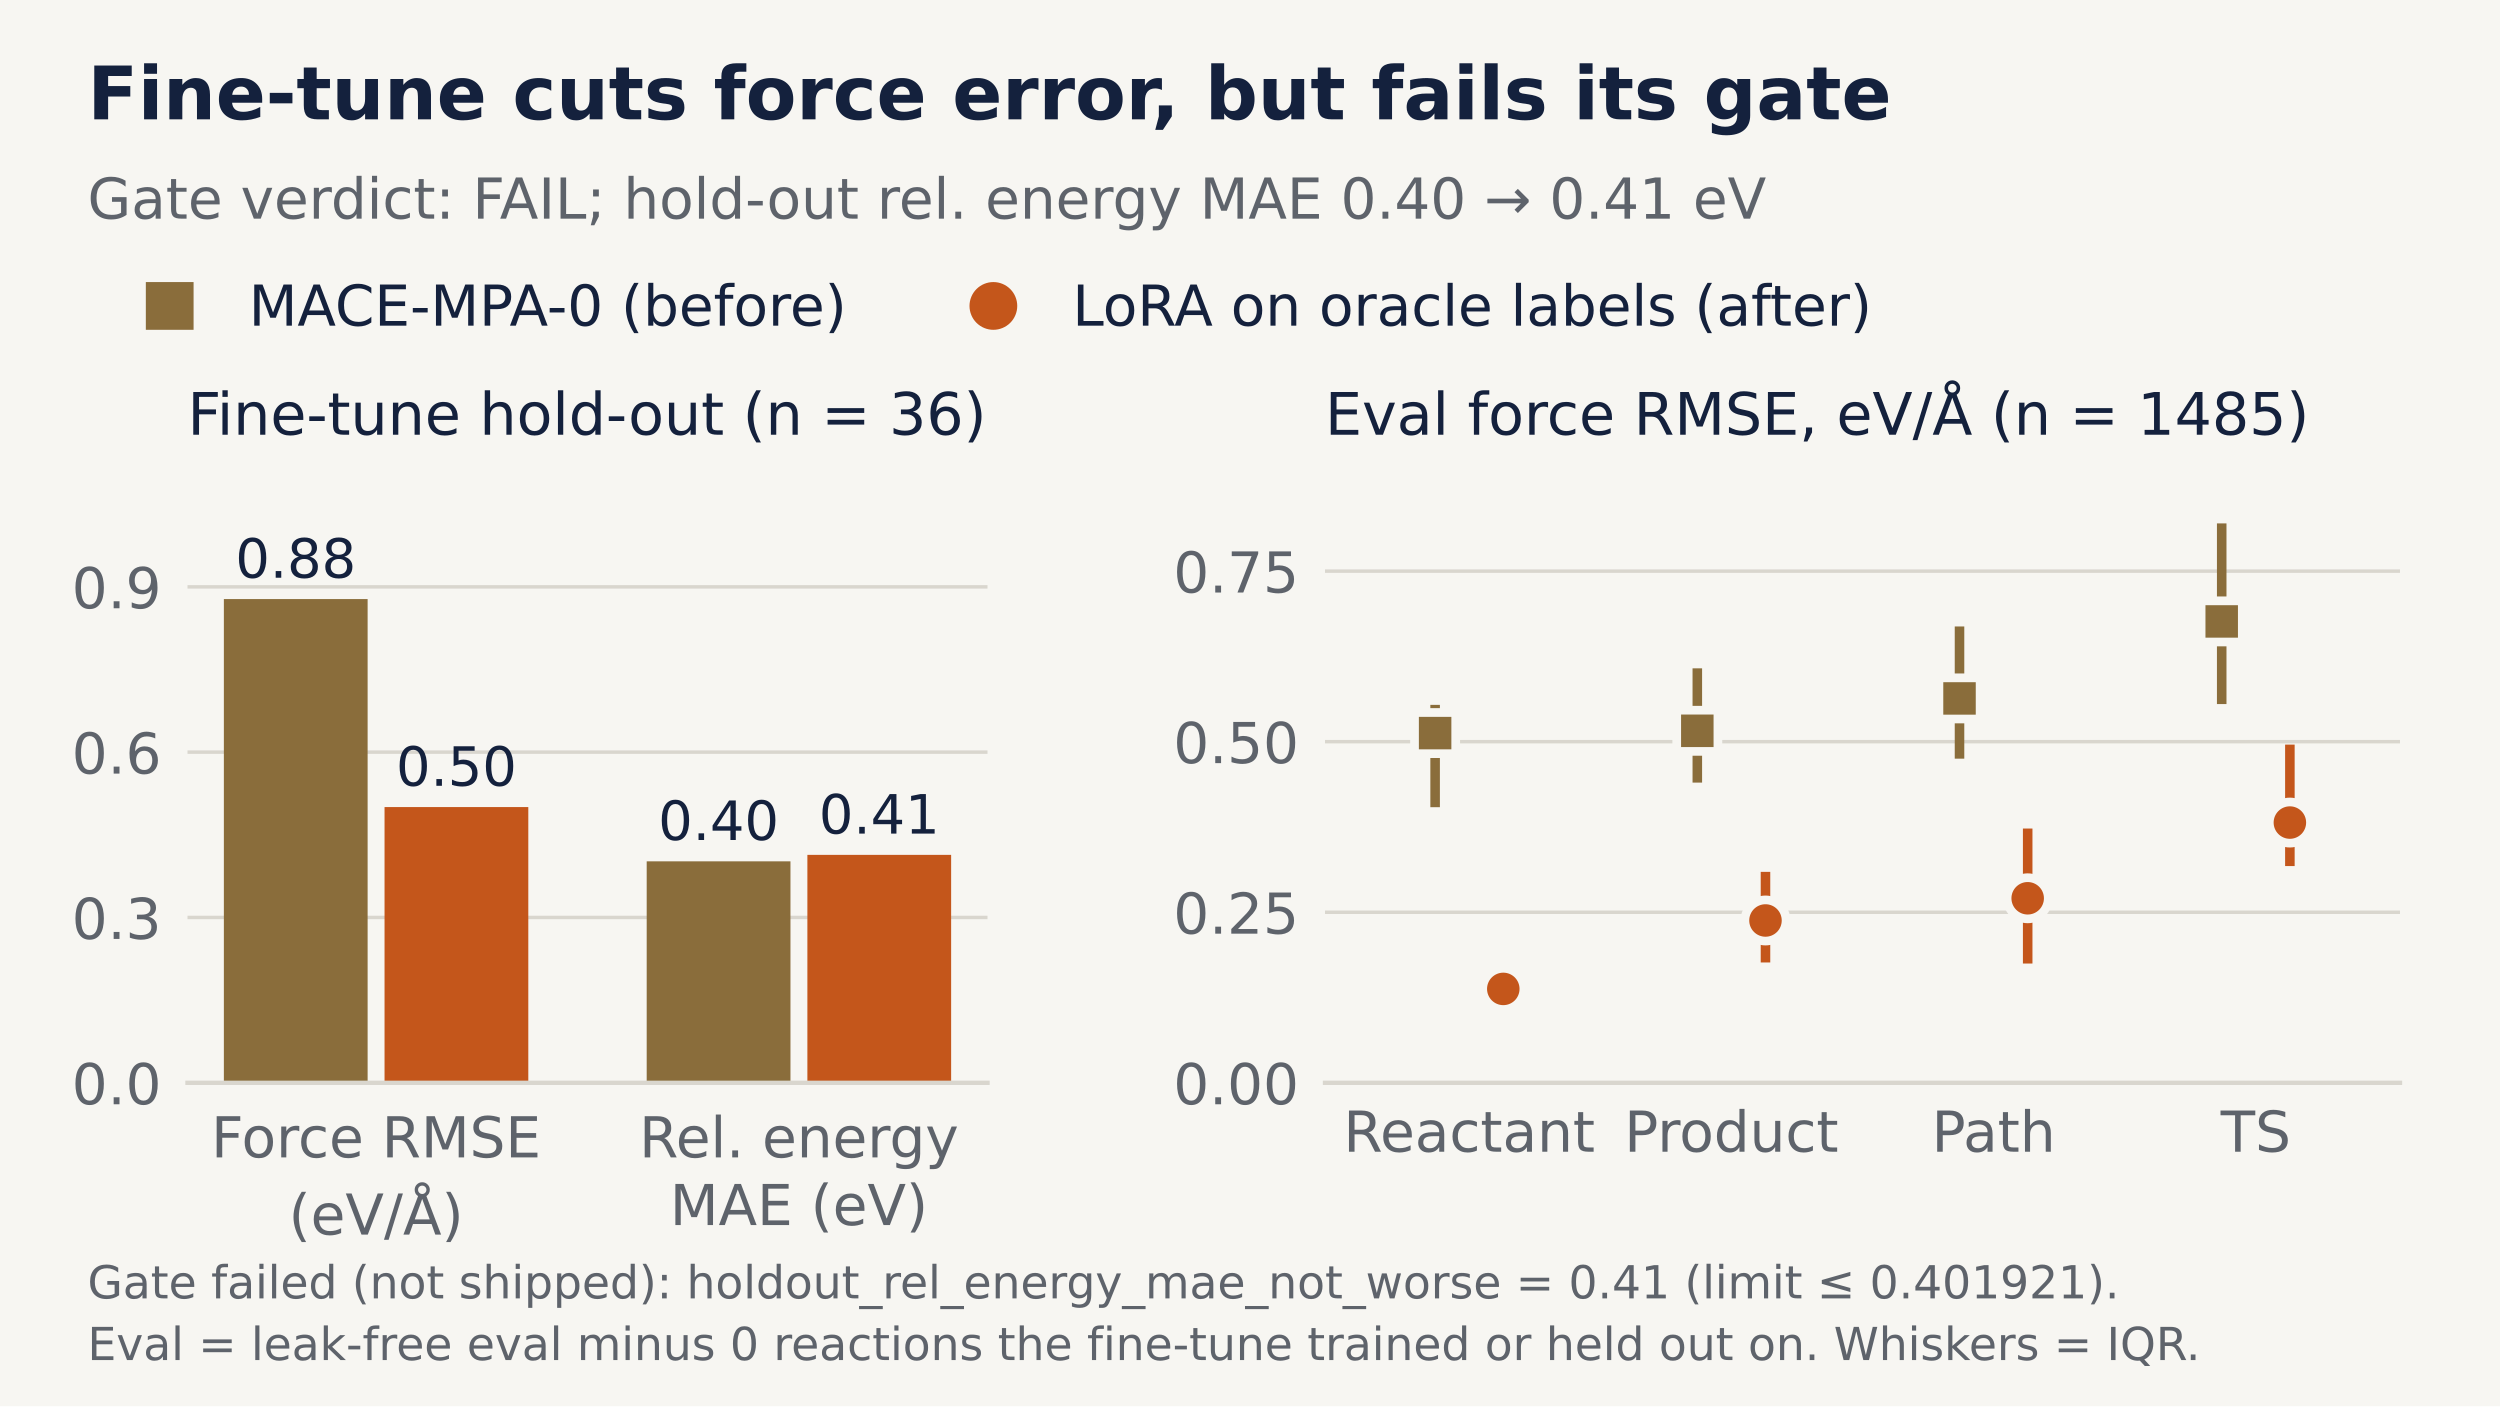
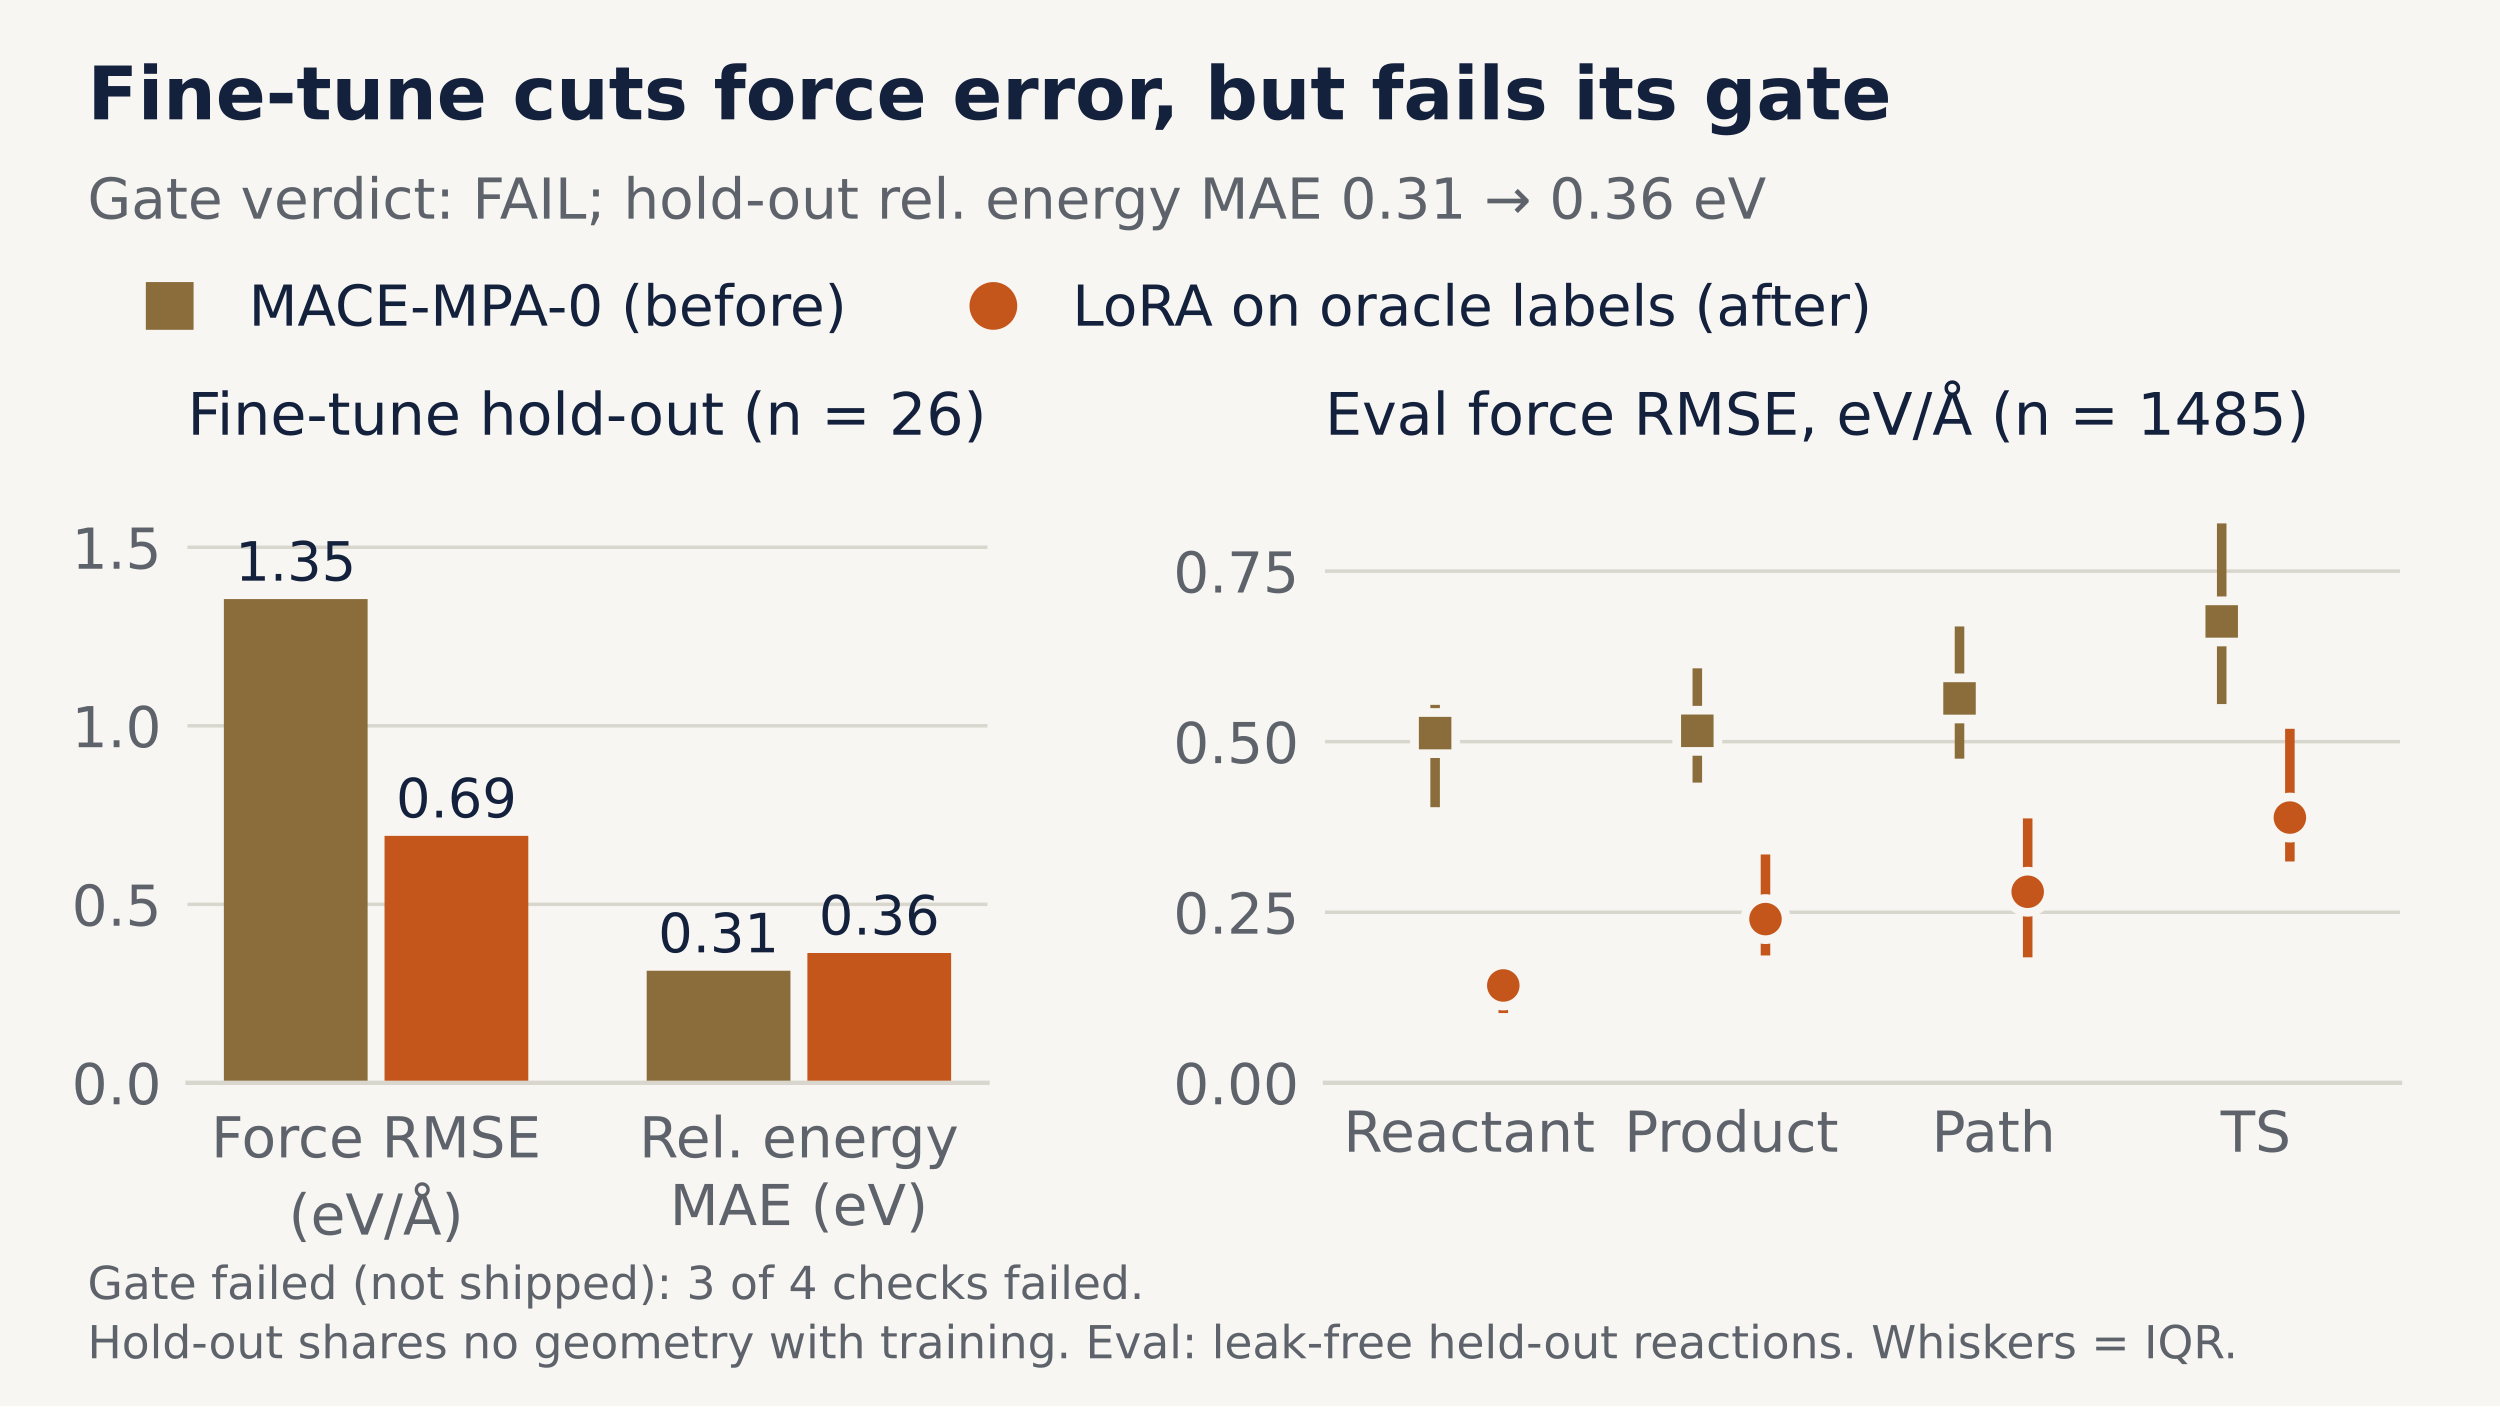
<svg xmlns="http://www.w3.org/2000/svg" xmlns:xlink="http://www.w3.org/1999/xlink" width="576pt" height="324pt" viewBox="0 0 576 324" version="1.1">
  <defs>
    <style type="text/css">*{stroke-linejoin: round; stroke-linecap: butt}</style>
  </defs>
  <g id="figure_1">
    <g id="patch_1">
      <path d="M 0 324  L 576 324  L 576 0  L 0 0  z " style="fill: #f7f6f2" />
    </g>
    <g id="axes_1">
      <g id="patch_2">
        <path d="M 43.2 249.48  L 227.52 249.48  L 227.52 110.16  L 43.2 110.16  z " style="fill: #f7f6f2" />
      </g>
      <g id="matplotlib.axis_1">
        <g id="xtick_1">
          <g id="line2d_1" />
          <g id="text_1">
            <text style="font-size: 13px; font-family: 'DejaVu Sans'; fill: #5e636b" transform="translate(48.63886 266.6582)">Force RMSE</text>
            <text style="font-size: 13px; font-family: 'DejaVu Sans'; fill: #5e636b" transform="translate(66.49558 284.4515)">(eV/Å)</text>
          </g>
        </g>
        <g id="xtick_2">
          <g id="line2d_2" />
          <g id="text_2">
            <text style="font-size: 13px; font-family: 'DejaVu Sans'; fill: #5e636b" transform="translate(147.258 266.6592)">Rel. energy</text>
            <text style="font-size: 13px; font-family: 'DejaVu Sans'; fill: #5e636b" transform="translate(154.3247 282.2618)">MAE (eV)</text>
          </g>
        </g>
      </g>
      <g id="matplotlib.axis_2">
        <g id="ytick_1">
          <g id="line2d_3">
-             <path d="M 43.2 249.48  L 227.52 249.48  " clip-path="url(#p7877c7c1c4)" style="fill: none; stroke: #d9d6ce; stroke-width: 0.8; stroke-linecap: round" />
+             <path d="M 43.2 249.48  L 227.52 249.48  " clip-path="url(#p07f64a4554)" style="fill: none; stroke: #d9d6ce; stroke-width: 0.8; stroke-linecap: round" />
          </g>
          <g id="line2d_4" />
          <g id="text_3">
            <text style="font-size: 13px; font-family: 'DejaVu Sans'; text-anchor: end; fill: #5e636b" x="37.2" y="254.418" transform="rotate(-0 37.2 254.4185)">0.0</text>
          </g>
        </g>
        <g id="ytick_2">
          <g id="line2d_5">
-             <path d="M 43.2 211.389  L 227.52 211.389  " clip-path="url(#p7877c7c1c4)" style="fill: none; stroke: #d9d6ce; stroke-width: 0.8; stroke-linecap: round" />
+             <path d="M 43.2 208.352  L 227.52 208.352  " clip-path="url(#p07f64a4554)" style="fill: none; stroke: #d9d6ce; stroke-width: 0.8; stroke-linecap: round" />
          </g>
          <g id="line2d_6" />
          <g id="text_4">
-             <text style="font-size: 13px; font-family: 'DejaVu Sans'; text-anchor: end; fill: #5e636b" x="37.2" y="216.328" transform="rotate(-0 37.2 216.3277)">0.3</text>
+             <text style="font-size: 13px; font-family: 'DejaVu Sans'; text-anchor: end; fill: #5e636b" x="37.2" y="213.29" transform="rotate(-0 37.2 213.2901)">0.5</text>
          </g>
        </g>
        <g id="ytick_3">
          <g id="line2d_7">
-             <path d="M 43.2 173.298  L 227.52 173.298  " clip-path="url(#p7877c7c1c4)" style="fill: none; stroke: #d9d6ce; stroke-width: 0.8; stroke-linecap: round" />
+             <path d="M 43.2 167.223  L 227.52 167.223  " clip-path="url(#p07f64a4554)" style="fill: none; stroke: #d9d6ce; stroke-width: 0.8; stroke-linecap: round" />
          </g>
          <g id="line2d_8" />
          <g id="text_5">
-             <text style="font-size: 13px; font-family: 'DejaVu Sans'; text-anchor: end; fill: #5e636b" x="37.2" y="178.237" transform="rotate(-0 37.2 178.2368)">0.6</text>
+             <text style="font-size: 13px; font-family: 'DejaVu Sans'; text-anchor: end; fill: #5e636b" x="37.2" y="172.162" transform="rotate(-0 37.2 172.1617)">1.0</text>
          </g>
        </g>
        <g id="ytick_4">
          <g id="line2d_9">
-             <path d="M 43.2 135.208  L 227.52 135.208  " clip-path="url(#p7877c7c1c4)" style="fill: none; stroke: #d9d6ce; stroke-width: 0.8; stroke-linecap: round" />
+             <path d="M 43.2 126.095  L 227.52 126.095  " clip-path="url(#p07f64a4554)" style="fill: none; stroke: #d9d6ce; stroke-width: 0.8; stroke-linecap: round" />
          </g>
          <g id="line2d_10" />
          <g id="text_6">
-             <text style="font-size: 13px; font-family: 'DejaVu Sans'; text-anchor: end; fill: #5e636b" x="37.2" y="140.146" transform="rotate(-0 37.2 140.146)">0.9</text>
+             <text style="font-size: 13px; font-family: 'DejaVu Sans'; text-anchor: end; fill: #5e636b" x="37.2" y="131.033" transform="rotate(-0 37.2 131.0333)">1.5</text>
          </g>
        </g>
      </g>
      <g id="patch_3">
-         <path d="M 51.578 249.48  L 84.701 249.48  L 84.701 138.024  L 51.578 138.024  z " clip-path="url(#p7877c7c1c4)" style="fill: #8a6d3b" />
+         <path d="M 51.578 249.48  L 84.701 249.48  L 84.701 138.024  L 51.578 138.024  z " clip-path="url(#p07f64a4554)" style="fill: #8a6d3b" />
      </g>
      <g id="patch_4">
-         <path d="M 88.598 249.48  L 121.721 249.48  L 121.721 185.955  L 88.598 185.955  z " clip-path="url(#p7877c7c1c4)" style="fill: #c4561b" />
+         <path d="M 88.598 249.48  L 121.721 249.48  L 121.721 192.577  L 88.598 192.577  z " clip-path="url(#p07f64a4554)" style="fill: #c4561b" />
      </g>
      <g id="patch_5">
-         <path d="M 148.999 249.48  L 182.122 249.48  L 182.122 198.448  L 148.999 198.448  z " clip-path="url(#p7877c7c1c4)" style="fill: #8a6d3b" />
+         <path d="M 148.999 249.48  L 182.122 249.48  L 182.122 223.655  L 148.999 223.655  z " clip-path="url(#p07f64a4554)" style="fill: #8a6d3b" />
      </g>
      <g id="patch_6">
-         <path d="M 186.019 249.48  L 219.142 249.48  L 219.142 196.969  L 186.019 196.969  z " clip-path="url(#p7877c7c1c4)" style="fill: #c4561b" />
+         <path d="M 186.019 249.48  L 219.142 249.48  L 219.142 219.568  L 186.019 219.568  z " clip-path="url(#p07f64a4554)" style="fill: #c4561b" />
      </g>
      <g id="patch_7">
        <path d="M 43.2 249.48  L 227.52 249.48  " style="fill: none; stroke: #d9d6ce; stroke-linejoin: miter; stroke-linecap: square" />
      </g>
      <g id="text_7">
-         <text style="font-size: 12.5px; font-family: 'DejaVu Sans'; text-anchor: middle; fill: #14213d" x="68.14" y="133.117" transform="rotate(-0 68.1397 133.1165)">0.88</text>
+         <text style="font-size: 12.5px; font-family: 'DejaVu Sans'; text-anchor: middle; fill: #14213d" x="68.14" y="133.787" transform="rotate(-0 68.1397 133.7872)">1.35</text>
      </g>
      <g id="text_8">
-         <text style="font-size: 12.5px; font-family: 'DejaVu Sans'; text-anchor: middle; fill: #14213d" x="105.16" y="181.047" transform="rotate(-0 105.1596 181.0471)">0.50</text>
+         <text style="font-size: 12.5px; font-family: 'DejaVu Sans'; text-anchor: middle; fill: #14213d" x="105.16" y="188.34" transform="rotate(-0 105.1596 188.3399)">0.69</text>
      </g>
      <g id="text_9">
-         <text style="font-size: 12.5px; font-family: 'DejaVu Sans'; text-anchor: middle; fill: #14213d" x="165.56" y="193.541" transform="rotate(-0 165.5604 193.5409)">0.40</text>
+         <text style="font-size: 12.5px; font-family: 'DejaVu Sans'; text-anchor: middle; fill: #14213d" x="165.56" y="219.419" transform="rotate(-0 165.5604 219.4187)">0.31</text>
      </g>
      <g id="text_10">
-         <text style="font-size: 12.5px; font-family: 'DejaVu Sans'; text-anchor: middle; fill: #14213d" x="202.58" y="192.061" transform="rotate(-0 202.5803 192.0612)">0.41</text>
+         <text style="font-size: 12.5px; font-family: 'DejaVu Sans'; text-anchor: middle; fill: #14213d" x="202.58" y="215.331" transform="rotate(-0 202.5803 215.3308)">0.36</text>
      </g>
      <g id="text_11">
-         <text style="font-size: 13.5px; font-family: 'DejaVu Sans'; text-anchor: start; fill: #14213d" x="43.2" y="100.16" transform="rotate(-0 43.2 100.16)">Fine-tune hold-out (n = 36)</text>
+         <text style="font-size: 13.5px; font-family: 'DejaVu Sans'; text-anchor: start; fill: #14213d" x="43.2" y="100.16" transform="rotate(-0 43.2 100.16)">Fine-tune hold-out (n = 26)</text>
      </g>
    </g>
    <g id="axes_2">
      <g id="patch_8">
        <path d="M 305.28 249.48  L 552.96 249.48  L 552.96 110.16  L 305.28 110.16  z " style="fill: #f7f6f2" />
      </g>
      <g id="matplotlib.axis_3">
        <g id="xtick_3">
          <g id="line2d_11" />
          <g id="text_12">
            <text style="font-size: 13px; font-family: 'DejaVu Sans'; text-anchor: middle; fill: #5e636b" x="338.505" y="265.357" transform="rotate(-0 338.5054 265.357)">Reactant</text>
          </g>
        </g>
        <g id="xtick_4">
          <g id="line2d_12" />
          <g id="text_13">
            <text style="font-size: 13px; font-family: 'DejaVu Sans'; text-anchor: middle; fill: #5e636b" x="398.915" y="265.358" transform="rotate(-0 398.9151 265.358)">Product</text>
          </g>
        </g>
        <g id="xtick_5">
          <g id="line2d_13" />
          <g id="text_14">
            <text style="font-size: 13px; font-family: 'DejaVu Sans'; text-anchor: middle; fill: #5e636b" x="459.325" y="265.358" transform="rotate(-0 459.3249 265.358)">Path</text>
          </g>
        </g>
        <g id="xtick_6">
          <g id="line2d_14" />
          <g id="text_15">
            <text style="font-size: 13px; font-family: 'DejaVu Sans'; text-anchor: middle; fill: #5e636b" x="519.735" y="265.357" transform="rotate(-0 519.7346 265.357)">TS</text>
          </g>
        </g>
      </g>
      <g id="matplotlib.axis_4">
        <g id="ytick_5">
          <g id="line2d_15">
-             <path d="M 305.28 249.48  L 552.96 249.48  " clip-path="url(#p0adfd32b8e)" style="fill: none; stroke: #d9d6ce; stroke-width: 0.8; stroke-linecap: round" />
+             <path d="M 305.28 249.48  L 552.96 249.48  " clip-path="url(#pdfd6c58083)" style="fill: none; stroke: #d9d6ce; stroke-width: 0.8; stroke-linecap: round" />
          </g>
          <g id="line2d_16" />
          <g id="text_16">
            <text style="font-size: 13px; font-family: 'DejaVu Sans'; text-anchor: end; fill: #5e636b" x="299.28" y="254.418" transform="rotate(-0 299.28 254.4185)">0.00</text>
          </g>
        </g>
        <g id="ytick_6">
          <g id="line2d_17">
-             <path d="M 305.28 210.183  L 552.96 210.183  " clip-path="url(#p0adfd32b8e)" style="fill: none; stroke: #d9d6ce; stroke-width: 0.8; stroke-linecap: round" />
+             <path d="M 305.28 210.183  L 552.96 210.183  " clip-path="url(#pdfd6c58083)" style="fill: none; stroke: #d9d6ce; stroke-width: 0.8; stroke-linecap: round" />
          </g>
          <g id="line2d_18" />
          <g id="text_17">
            <text style="font-size: 13px; font-family: 'DejaVu Sans'; text-anchor: end; fill: #5e636b" x="299.28" y="215.122" transform="rotate(-0 299.28 215.1218)">0.25</text>
          </g>
        </g>
        <g id="ytick_7">
          <g id="line2d_19">
-             <path d="M 305.28 170.887  L 552.96 170.887  " clip-path="url(#p0adfd32b8e)" style="fill: none; stroke: #d9d6ce; stroke-width: 0.8; stroke-linecap: round" />
+             <path d="M 305.28 170.887  L 552.96 170.887  " clip-path="url(#pdfd6c58083)" style="fill: none; stroke: #d9d6ce; stroke-width: 0.8; stroke-linecap: round" />
          </g>
          <g id="line2d_20" />
          <g id="text_18">
            <text style="font-size: 13px; font-family: 'DejaVu Sans'; text-anchor: end; fill: #5e636b" x="299.28" y="175.825" transform="rotate(-0 299.28 175.8252)">0.50</text>
          </g>
        </g>
        <g id="ytick_8">
          <g id="line2d_21">
-             <path d="M 305.28 131.59  L 552.96 131.59  " clip-path="url(#p0adfd32b8e)" style="fill: none; stroke: #d9d6ce; stroke-width: 0.8; stroke-linecap: round" />
+             <path d="M 305.28 131.59  L 552.96 131.59  " clip-path="url(#pdfd6c58083)" style="fill: none; stroke: #d9d6ce; stroke-width: 0.8; stroke-linecap: round" />
          </g>
          <g id="line2d_22" />
          <g id="text_19">
            <text style="font-size: 13px; font-family: 'DejaVu Sans'; text-anchor: end; fill: #5e636b" x="299.28" y="136.529" transform="rotate(-0 299.28 136.5285)">0.75</text>
          </g>
        </g>
      </g>
      <g id="patch_9">
        <path d="M 305.28 249.48  L 552.96 249.48  " style="fill: none; stroke: #d9d6ce; stroke-linejoin: miter; stroke-linecap: square" />
      </g>
      <g id="LineCollection_1">
-         <path d="M 330.652 185.973  L 330.652 162.402  " clip-path="url(#p0adfd32b8e)" style="fill: none; stroke: #8a6d3b; stroke-width: 2.2" />
-         <path d="M 391.062 180.319  L 391.062 153.981  " clip-path="url(#p0adfd32b8e)" style="fill: none; stroke: #8a6d3b; stroke-width: 2.2" />
-         <path d="M 451.472 174.795  L 451.472 144.33  " clip-path="url(#p0adfd32b8e)" style="fill: none; stroke: #8a6d3b; stroke-width: 2.2" />
-         <path d="M 511.881 162.215  L 511.881 120.594  " clip-path="url(#p0adfd32b8e)" style="fill: none; stroke: #8a6d3b; stroke-width: 2.2" />
+         <path d="M 330.652 185.973  L 330.652 162.402  " clip-path="url(#pdfd6c58083)" style="fill: none; stroke: #8a6d3b; stroke-width: 2.2" />
+         <path d="M 391.062 180.319  L 391.062 153.981  " clip-path="url(#pdfd6c58083)" style="fill: none; stroke: #8a6d3b; stroke-width: 2.2" />
+         <path d="M 451.472 174.795  L 451.472 144.33  " clip-path="url(#pdfd6c58083)" style="fill: none; stroke: #8a6d3b; stroke-width: 2.2" />
+         <path d="M 511.881 162.215  L 511.881 120.594  " clip-path="url(#pdfd6c58083)" style="fill: none; stroke: #8a6d3b; stroke-width: 2.2" />
      </g>
      <g id="LineCollection_2">
-         <path d="M 346.359 231.582  L 346.359 225.114  " clip-path="url(#p0adfd32b8e)" style="fill: none; stroke: #c4561b; stroke-width: 2.2" />
-         <path d="M 406.768 221.757  L 406.768 200.874  " clip-path="url(#p0adfd32b8e)" style="fill: none; stroke: #c4561b; stroke-width: 2.2" />
-         <path d="M 467.178 221.991  L 467.178 190.886  " clip-path="url(#p0adfd32b8e)" style="fill: none; stroke: #c4561b; stroke-width: 2.2" />
-         <path d="M 527.588 199.535  L 527.588 171.559  " clip-path="url(#p0adfd32b8e)" style="fill: none; stroke: #c4561b; stroke-width: 2.2" />
+         <path d="M 346.359 233.409  L 346.359 221.751  " clip-path="url(#pdfd6c58083)" style="fill: none; stroke: #c4561b; stroke-width: 2.2" />
+         <path d="M 406.768 220.145  L 406.768 196.87  " clip-path="url(#pdfd6c58083)" style="fill: none; stroke: #c4561b; stroke-width: 2.2" />
+         <path d="M 467.178 220.563  L 467.178 188.559  " clip-path="url(#pdfd6c58083)" style="fill: none; stroke: #c4561b; stroke-width: 2.2" />
+         <path d="M 527.588 198.487  L 527.588 167.923  " clip-path="url(#pdfd6c58083)" style="fill: none; stroke: #c4561b; stroke-width: 2.2" />
      </g>
      <g id="text_20">
        <text style="font-size: 13.5px; font-family: 'DejaVu Sans'; text-anchor: start; fill: #14213d" x="305.28" y="100.16" transform="rotate(-0 305.28 100.16)">Eval force RMSE, eV/Å (n = 1485)</text>
      </g>
      <g id="PathCollection_1">
        <defs>
-           <path id="ma2823cd87d" d="M -4.743 4.743  L 4.743 4.743  L 4.743 -4.743  L -4.743 -4.743  z " style="stroke: #f7f6f2; stroke-width: 2" />
-         </defs>
-         <g clip-path="url(#p0adfd32b8e)">
-           <use xlink:href="#ma2823cd87d" x="330.652" y="168.904" style="fill: #8a6d3b; stroke: #f7f6f2; stroke-width: 2" />
-           <use xlink:href="#ma2823cd87d" x="391.062" y="168.377" style="fill: #8a6d3b; stroke: #f7f6f2; stroke-width: 2" />
-           <use xlink:href="#ma2823cd87d" x="451.472" y="160.916" style="fill: #8a6d3b; stroke: #f7f6f2; stroke-width: 2" />
-           <use xlink:href="#ma2823cd87d" x="511.881" y="143.174" style="fill: #8a6d3b; stroke: #f7f6f2; stroke-width: 2" />
+           <path id="m5e92fadae4" d="M -4.743 4.743  L 4.743 4.743  L 4.743 -4.743  L -4.743 -4.743  z " style="stroke: #f7f6f2; stroke-width: 2" />
+         </defs>
+         <g clip-path="url(#pdfd6c58083)">
+           <use xlink:href="#m5e92fadae4" x="330.652" y="168.904" style="fill: #8a6d3b; stroke: #f7f6f2; stroke-width: 2" />
+           <use xlink:href="#m5e92fadae4" x="391.062" y="168.377" style="fill: #8a6d3b; stroke: #f7f6f2; stroke-width: 2" />
+           <use xlink:href="#m5e92fadae4" x="451.472" y="160.916" style="fill: #8a6d3b; stroke: #f7f6f2; stroke-width: 2" />
+           <use xlink:href="#m5e92fadae4" x="511.881" y="143.174" style="fill: #8a6d3b; stroke: #f7f6f2; stroke-width: 2" />
        </g>
      </g>
      <g id="PathCollection_2">
        <defs>
-           <path id="m662ba48d62" d="M 0 4.743  C 1.258 4.743 2.465 4.244 3.354 3.354  C 4.244 2.465 4.743 1.258 4.743 0  C 4.743 -1.258 4.244 -2.465 3.354 -3.354  C 2.465 -4.244 1.258 -4.743 0 -4.743  C -1.258 -4.743 -2.465 -4.244 -3.354 -3.354  C -4.244 -2.465 -4.743 -1.258 -4.743 0  C -4.743 1.258 -4.244 2.465 -3.354 3.354  C -2.465 4.244 -1.258 4.743 0 4.743  z " style="stroke: #f7f6f2; stroke-width: 2" />
-         </defs>
-         <g clip-path="url(#p0adfd32b8e)">
-           <use xlink:href="#m662ba48d62" x="346.359" y="227.844" style="fill: #c4561b; stroke: #f7f6f2; stroke-width: 2" />
-           <use xlink:href="#m662ba48d62" x="406.768" y="212.08" style="fill: #c4561b; stroke: #f7f6f2; stroke-width: 2" />
-           <use xlink:href="#m662ba48d62" x="467.178" y="206.963" style="fill: #c4561b; stroke: #f7f6f2; stroke-width: 2" />
-           <use xlink:href="#m662ba48d62" x="527.588" y="189.519" style="fill: #c4561b; stroke: #f7f6f2; stroke-width: 2" />
+           <path id="mb071d3e24e" d="M 0 4.743  C 1.258 4.743 2.465 4.244 3.354 3.354  C 4.244 2.465 4.743 1.258 4.743 0  C 4.743 -1.258 4.244 -2.465 3.354 -3.354  C 2.465 -4.244 1.258 -4.743 0 -4.743  C -1.258 -4.743 -2.465 -4.244 -3.354 -3.354  C -4.244 -2.465 -4.743 -1.258 -4.743 0  C -4.743 1.258 -4.244 2.465 -3.354 3.354  C -2.465 4.244 -1.258 4.743 0 4.743  z " style="stroke: #f7f6f2; stroke-width: 2" />
+         </defs>
+         <g clip-path="url(#pdfd6c58083)">
+           <use xlink:href="#mb071d3e24e" x="346.359" y="227.051" style="fill: #c4561b; stroke: #f7f6f2; stroke-width: 2" />
+           <use xlink:href="#mb071d3e24e" x="406.768" y="211.759" style="fill: #c4561b; stroke: #f7f6f2; stroke-width: 2" />
+           <use xlink:href="#mb071d3e24e" x="467.178" y="205.461" style="fill: #c4561b; stroke: #f7f6f2; stroke-width: 2" />
+           <use xlink:href="#mb071d3e24e" x="527.588" y="188.37" style="fill: #c4561b; stroke: #f7f6f2; stroke-width: 2" />
        </g>
      </g>
    </g>
    <g id="text_21">
      <text style="font-weight: 700; font-size: 17px; font-family: 'DejaVu Sans'; text-anchor: start; fill: #14213d" x="20.16" y="27.497" transform="rotate(-0 20.16 27.49734)">Fine-tune cuts force error, but fails its gate</text>
    </g>
    <g id="text_22">
-       <text style="font-size: 13px; font-family: 'DejaVu Sans'; text-anchor: start; fill: #5e636b" x="20.16" y="50.378" transform="rotate(-0 20.16 50.37797)">Gate verdict: FAIL; hold-out rel. energy MAE 0.40 → 0.41 eV</text>
+       <text style="font-size: 13px; font-family: 'DejaVu Sans'; text-anchor: start; fill: #5e636b" x="20.16" y="50.378" transform="rotate(-0 20.16 50.37797)">Gate verdict: FAIL; hold-out rel. energy MAE 0.31 → 0.36 eV</text>
    </g>
    <g id="text_23">
-       <text style="font-size: 10.5px; font-family: 'DejaVu Sans'; fill: #5e636b" transform="translate(20.16 299.1483)">Gate failed (not shipped): holdout_rel_energy_mae_not_worse = 0.41 (limit ≤ 0.401921).</text>
-       <text style="font-size: 10.5px; font-family: 'DejaVu Sans'; fill: #5e636b" transform="translate(20.16 313.3594)">Eval = leak-free eval minus 0 reactions the fine-tune trained or held out on. Whiskers = IQR.</text>
+       <text style="font-size: 10.5px; font-family: 'DejaVu Sans'; fill: #5e636b" transform="translate(20.16 299.2943)">Gate failed (not shipped): 3 of 4 checks failed.</text>
+       <text style="font-size: 10.5px; font-family: 'DejaVu Sans'; fill: #5e636b" transform="translate(20.16 312.9443)">Hold-out shares no geometry with training. Eval: leak-free held-out reactions. Whiskers = IQR.</text>
    </g>
    <g id="legend_1">
      <g id="line2d_23">
        <path d="M 26.1 70.488  L 39.1 70.488  L 52.1 70.488  " style="fill: none" />
        <defs>
-           <path id="m81e153300d" d="M -5 5  L 5 5  L 5 -5  L -5 -5  z " style="stroke: #8a6d3b; stroke-linejoin: miter" />
+           <path id="mcc218312ad" d="M -5 5  L 5 5  L 5 -5  L -5 -5  z " style="stroke: #8a6d3b; stroke-linejoin: miter" />
        </defs>
        <g>
-           <use xlink:href="#m81e153300d" x="39.1" y="70.488" style="fill: #8a6d3b; stroke: #8a6d3b; stroke-linejoin: miter" />
+           <use xlink:href="#mcc218312ad" x="39.1" y="70.488" style="fill: #8a6d3b; stroke: #8a6d3b; stroke-linejoin: miter" />
        </g>
      </g>
      <g id="text_24">
        <text style="font-size: 13px; font-family: 'DejaVu Sans'; text-anchor: start; fill: #14213d" x="57.3" y="75.038" transform="rotate(-0 57.3 75.03797)">MACE-MPA-0 (before)</text>
      </g>
      <g id="line2d_24">
        <path d="M 215.872 70.488  L 228.872 70.488  L 241.872 70.488  " style="fill: none" />
        <defs>
-           <path id="mb38665f832" d="M 0 5  C 1.326 5 2.598 4.473 3.536 3.536  C 4.473 2.598 5 1.326 5 0  C 5 -1.326 4.473 -2.598 3.536 -3.536  C 2.598 -4.473 1.326 -5 0 -5  C -1.326 -5 -2.598 -4.473 -3.536 -3.536  C -4.473 -2.598 -5 -1.326 -5 0  C -5 1.326 -4.473 2.598 -3.536 3.536  C -2.598 4.473 -1.326 5 0 5  z " style="stroke: #c4561b" />
+           <path id="m22cda094de" d="M 0 5  C 1.326 5 2.598 4.473 3.536 3.536  C 4.473 2.598 5 1.326 5 0  C 5 -1.326 4.473 -2.598 3.536 -3.536  C 2.598 -4.473 1.326 -5 0 -5  C -1.326 -5 -2.598 -4.473 -3.536 -3.536  C -4.473 -2.598 -5 -1.326 -5 0  C -5 1.326 -4.473 2.598 -3.536 3.536  C -2.598 4.473 -1.326 5 0 5  z " style="stroke: #c4561b" />
        </defs>
        <g>
-           <use xlink:href="#mb38665f832" x="228.872" y="70.488" style="fill: #c4561b; stroke: #c4561b" />
+           <use xlink:href="#m22cda094de" x="228.872" y="70.488" style="fill: #c4561b; stroke: #c4561b" />
        </g>
      </g>
      <g id="text_25">
        <text style="font-size: 13px; font-family: 'DejaVu Sans'; text-anchor: start; fill: #14213d" x="247.072" y="75.038" transform="rotate(-0 247.0716 75.03797)">LoRA on oracle labels (after)</text>
      </g>
    </g>
  </g>
  <defs>
-     <clipPath id="p7877c7c1c4">
+     <clipPath id="p07f64a4554">
      <rect x="43.2" y="110.16" width="184.32" height="139.32" />
    </clipPath>
-     <clipPath id="p0adfd32b8e">
+     <clipPath id="pdfd6c58083">
      <rect x="305.28" y="110.16" width="247.68" height="139.32" />
    </clipPath>
  </defs>
</svg>
